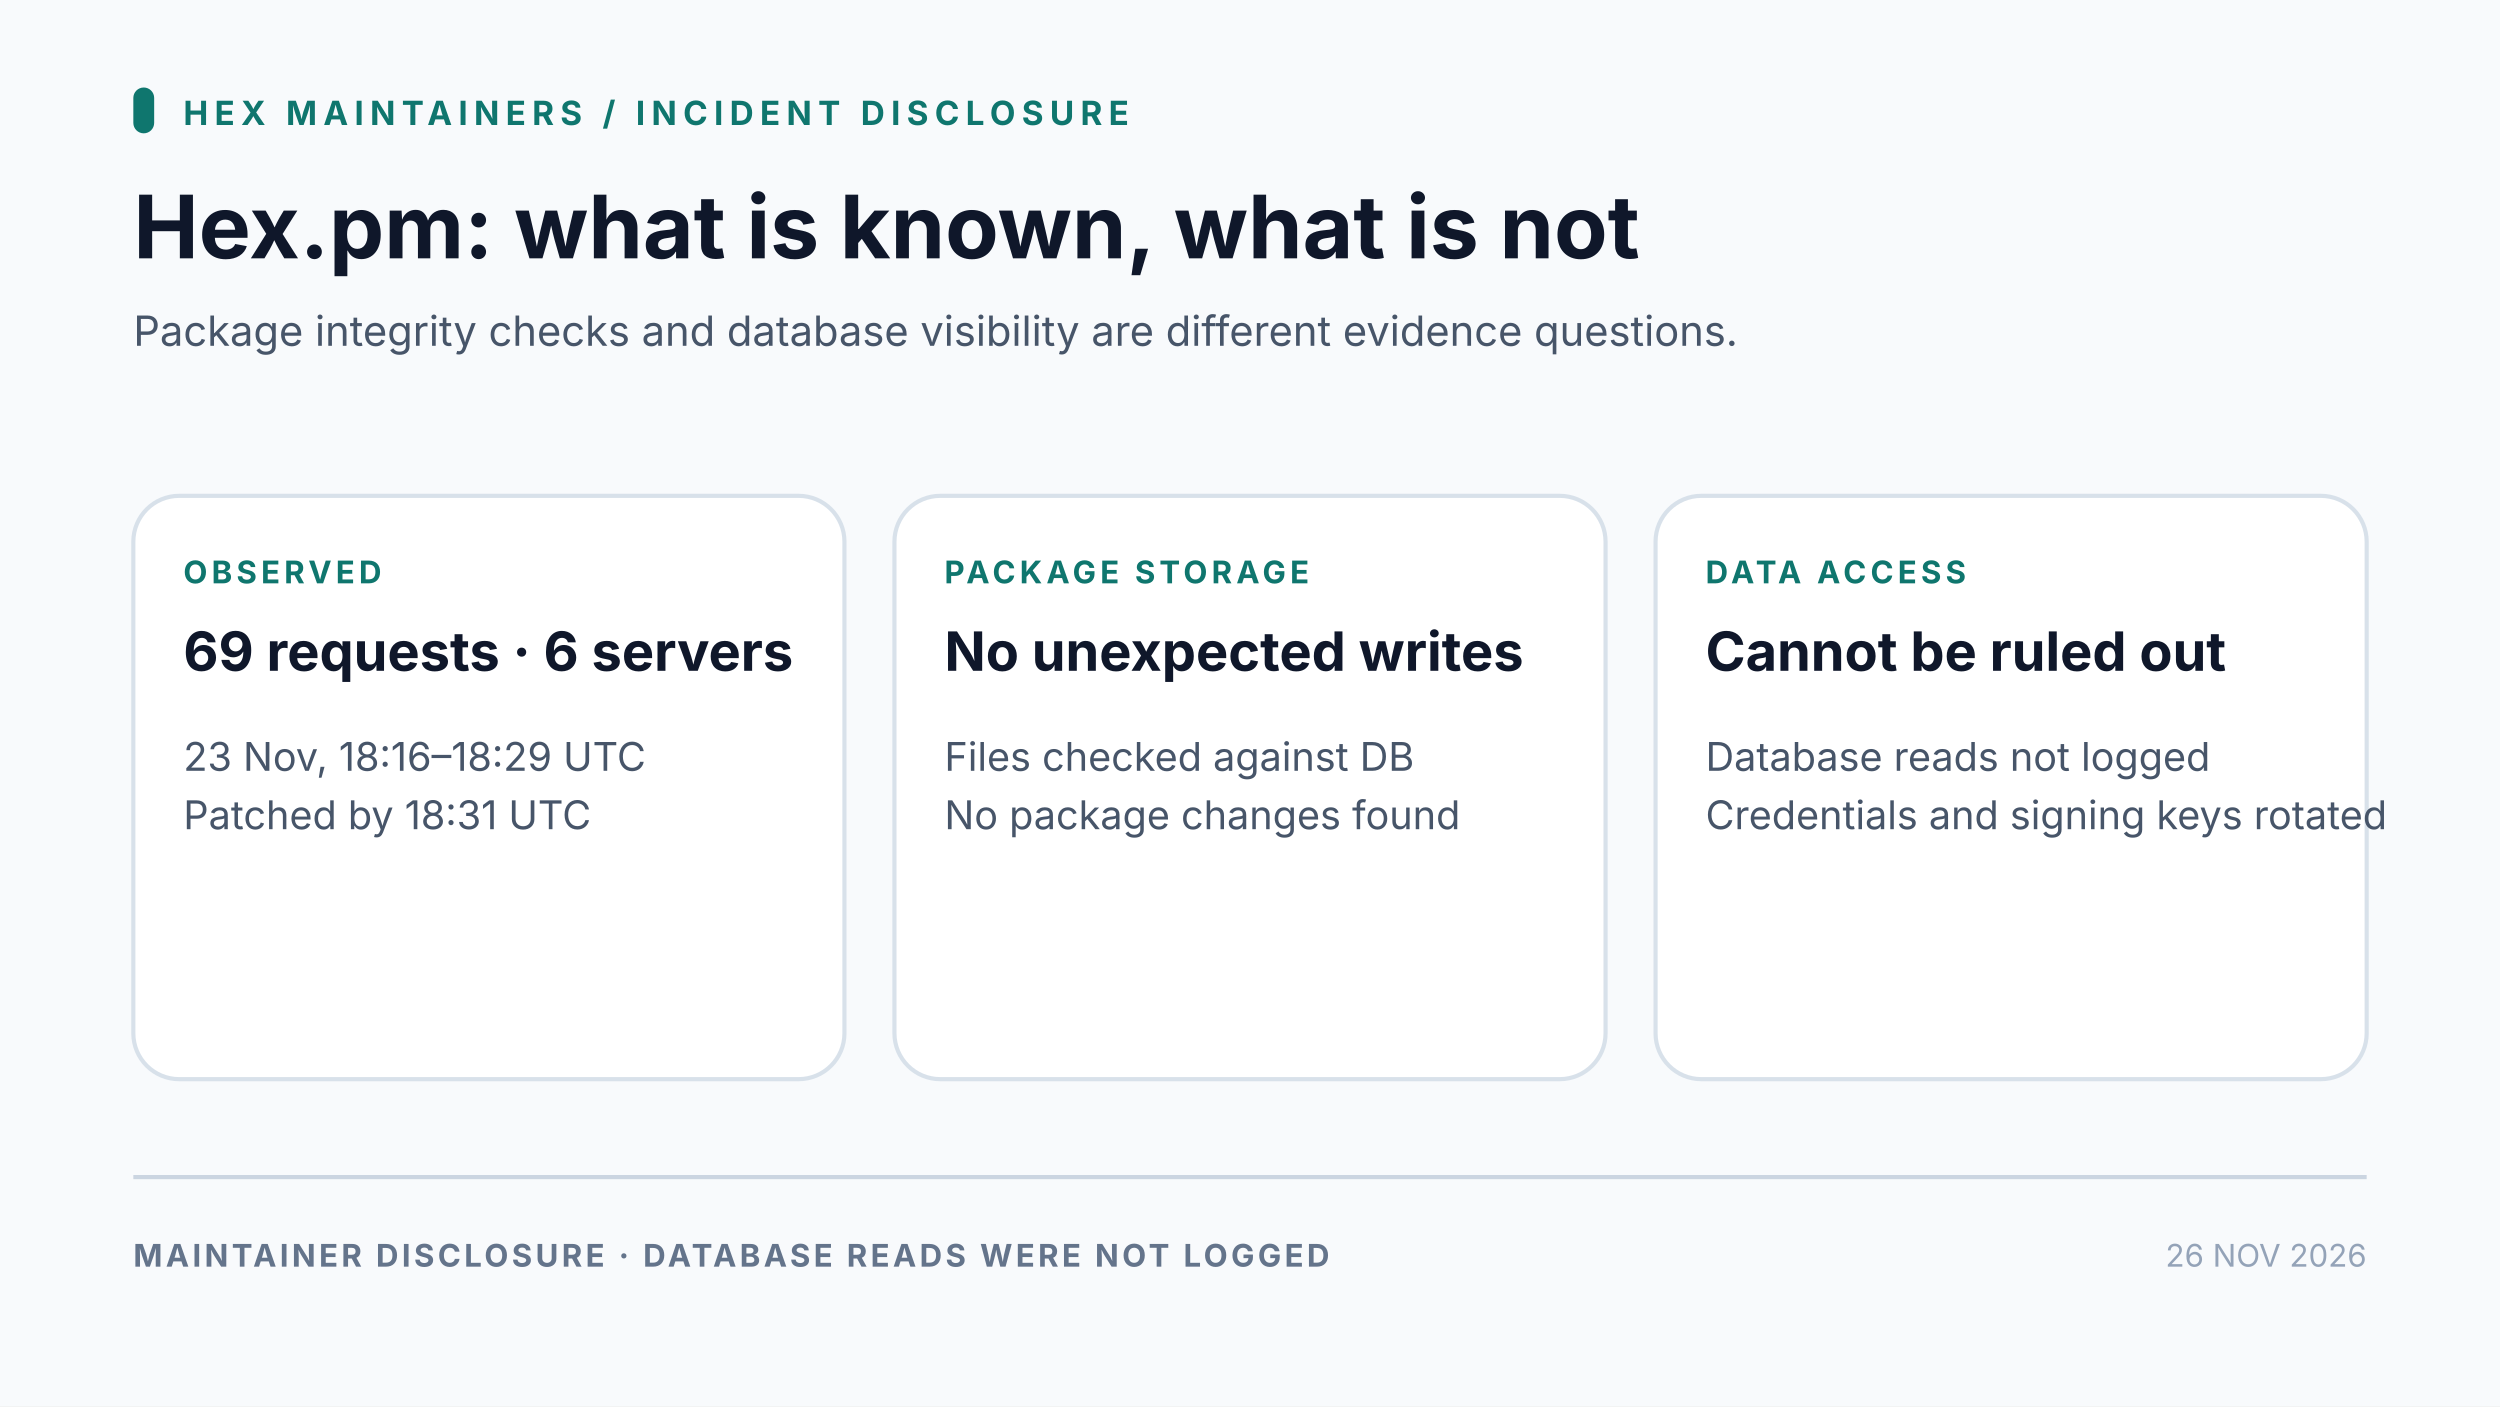
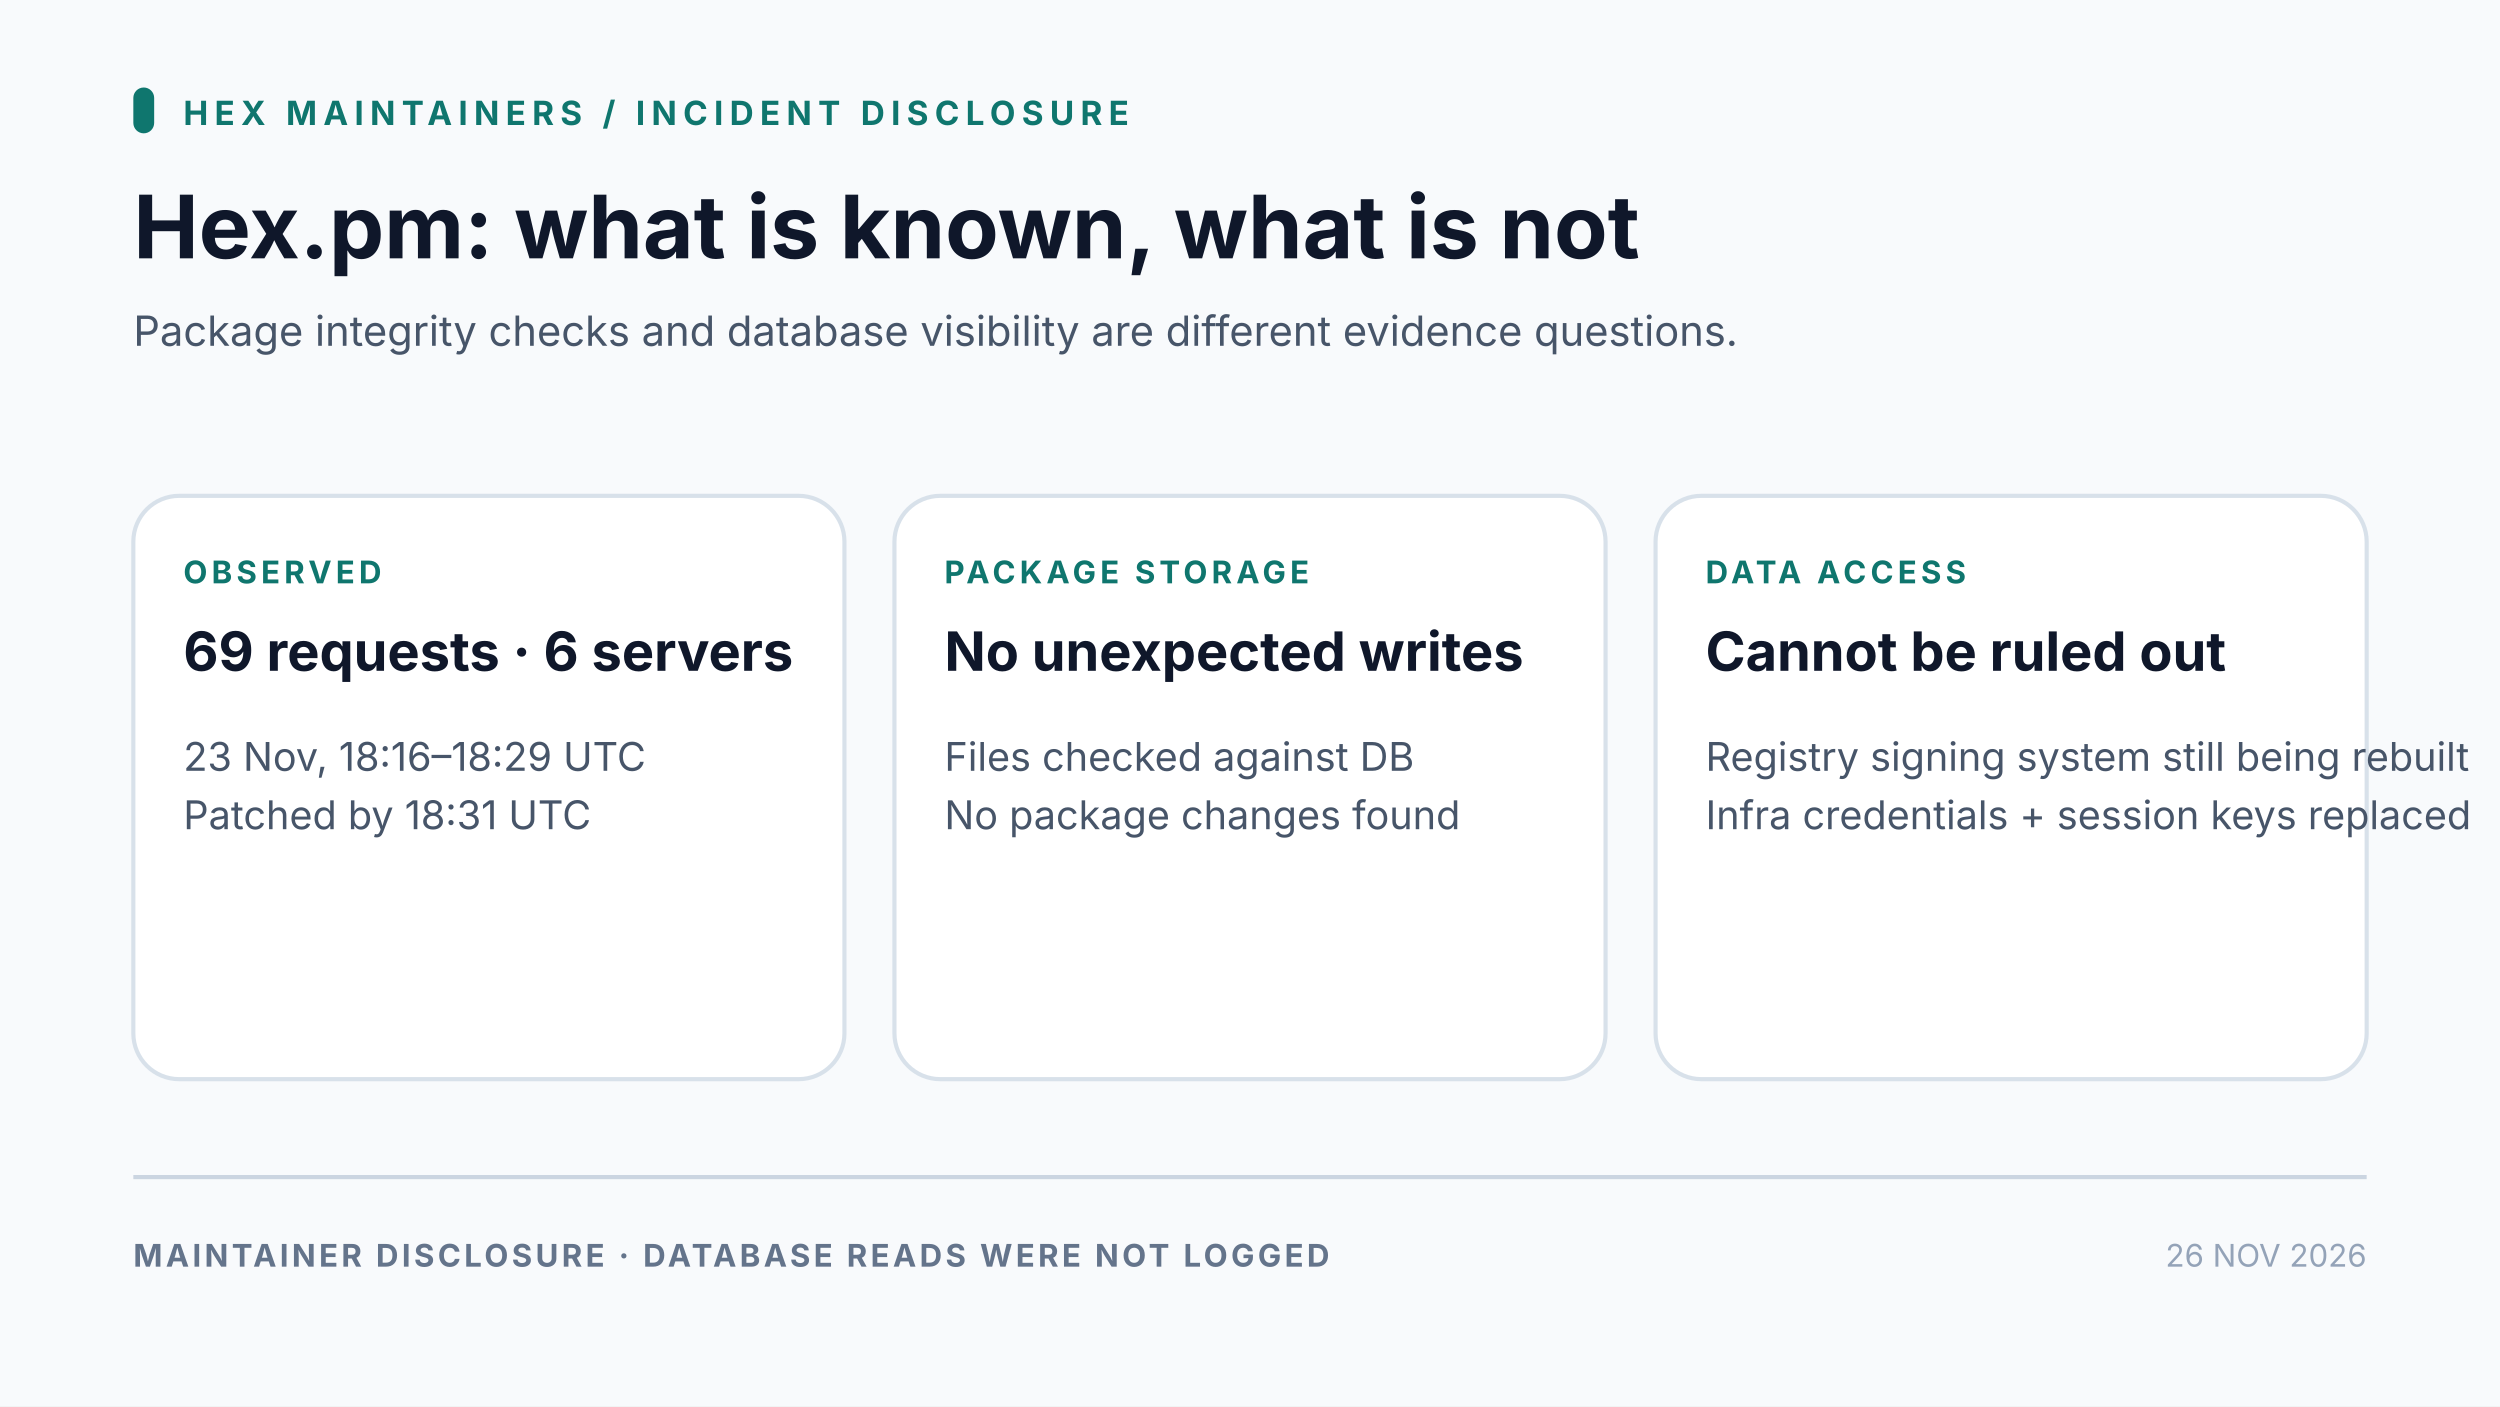
<svg xmlns="http://www.w3.org/2000/svg" width="1200" height="675" viewBox="0 0 1200 675">
  <rect width="1200" height="675" fill="#F8FAFC" />
  <rect x="64" y="42" width="10" height="22" rx="5" fill="#0F766E" />
  <text x="88" y="60" font-family="Inter,Arial,sans-serif" font-size="16" font-weight="700" letter-spacing="3" fill="#0F766E">HEX MAINTAINERS / INCIDENT DISCLOSURE</text>
  <text x="64" y="124" font-family="Inter,Arial,sans-serif" font-size="42" font-weight="750" fill="#0F172A">Hex.pm: what is known, what is not</text>
  <text x="64" y="166" font-family="Inter,Arial,sans-serif" font-size="20" fill="#475569">Package integrity checks and database visibility are different evidence questions.</text>
  <rect x="64" y="238" width="341.333" height="280" rx="22" fill="#FFFFFF" stroke="#D8E1EA" stroke-width="2" />
  <text x="88" y="280" font-family="Inter,Arial,sans-serif" font-size="15" font-weight="700" letter-spacing="2" fill="#0F766E">OBSERVED</text>
  <text x="88" y="322" font-family="Inter,Arial,sans-serif" font-size="26" font-weight="700" fill="#0F172A">69 requests · 6 servers</text>
  <text x="88" y="370" font-family="Inter,Arial,sans-serif" font-size="19" fill="#475569">23 Nov, 18:16–18:29 UTC</text>
  <text x="88" y="398" font-family="Inter,Arial,sans-serif" font-size="19" fill="#475569">Patched by 18:31 UTC</text>
  <rect x="429.333" y="238" width="341.333" height="280" rx="22" fill="#FFFFFF" stroke="#D8E1EA" stroke-width="2" />
  <text x="453.333" y="280" font-family="Inter,Arial,sans-serif" font-size="15" font-weight="700" letter-spacing="2" fill="#0F766E">PACKAGE STORAGE</text>
  <text x="453.333" y="322" font-family="Inter,Arial,sans-serif" font-size="26" font-weight="700" fill="#0F172A">No unexpected writes</text>
  <text x="453.333" y="370" font-family="Inter,Arial,sans-serif" font-size="19" fill="#475569">Files checked against DB</text>
  <text x="453.333" y="398" font-family="Inter,Arial,sans-serif" font-size="19" fill="#475569">No package changes found</text>
  <rect x="794.667" y="238" width="341.333" height="280" rx="22" fill="#FFFFFF" stroke="#D8E1EA" stroke-width="2" />
  <text x="818.667" y="280" font-family="Inter,Arial,sans-serif" font-size="15" font-weight="700" letter-spacing="2" fill="#0F766E">DATA ACCESS</text>
  <text x="818.667" y="322" font-family="Inter,Arial,sans-serif" font-size="26" font-weight="700" fill="#0F172A">Cannot be ruled out</text>
-   <text x="818.667" y="370" font-family="Inter,Arial,sans-serif" font-size="19" fill="#475569">Database reads not logged</text>
-   <text x="818.667" y="398" font-family="Inter,Arial,sans-serif" font-size="19" fill="#475569">Credentials and signing keys rotated</text>
+   <text x="818.667" y="370" font-family="Inter,Arial,sans-serif" font-size="19" fill="#475569">Registry signing system still being rebuilt</text>
+   <text x="818.667" y="398" font-family="Inter,Arial,sans-serif" font-size="19" fill="#475569">Infra credentials + session keys replaced</text>
  <line x1="64" y1="565" x2="1136" y2="565" stroke="#CBD5E1" stroke-width="2" />
  <text x="64" y="608" font-family="Inter,Arial,sans-serif" font-size="15" font-weight="700" letter-spacing="1.6" fill="#64748B">MAINTAINER DISCLOSURE · DATABASE READS WERE NOT LOGGED</text>
  <text x="1136" y="608" text-anchor="end" font-family="Inter,Arial,sans-serif" font-size="15" fill="#94A3B8">26 NOV 2026</text>
</svg>
